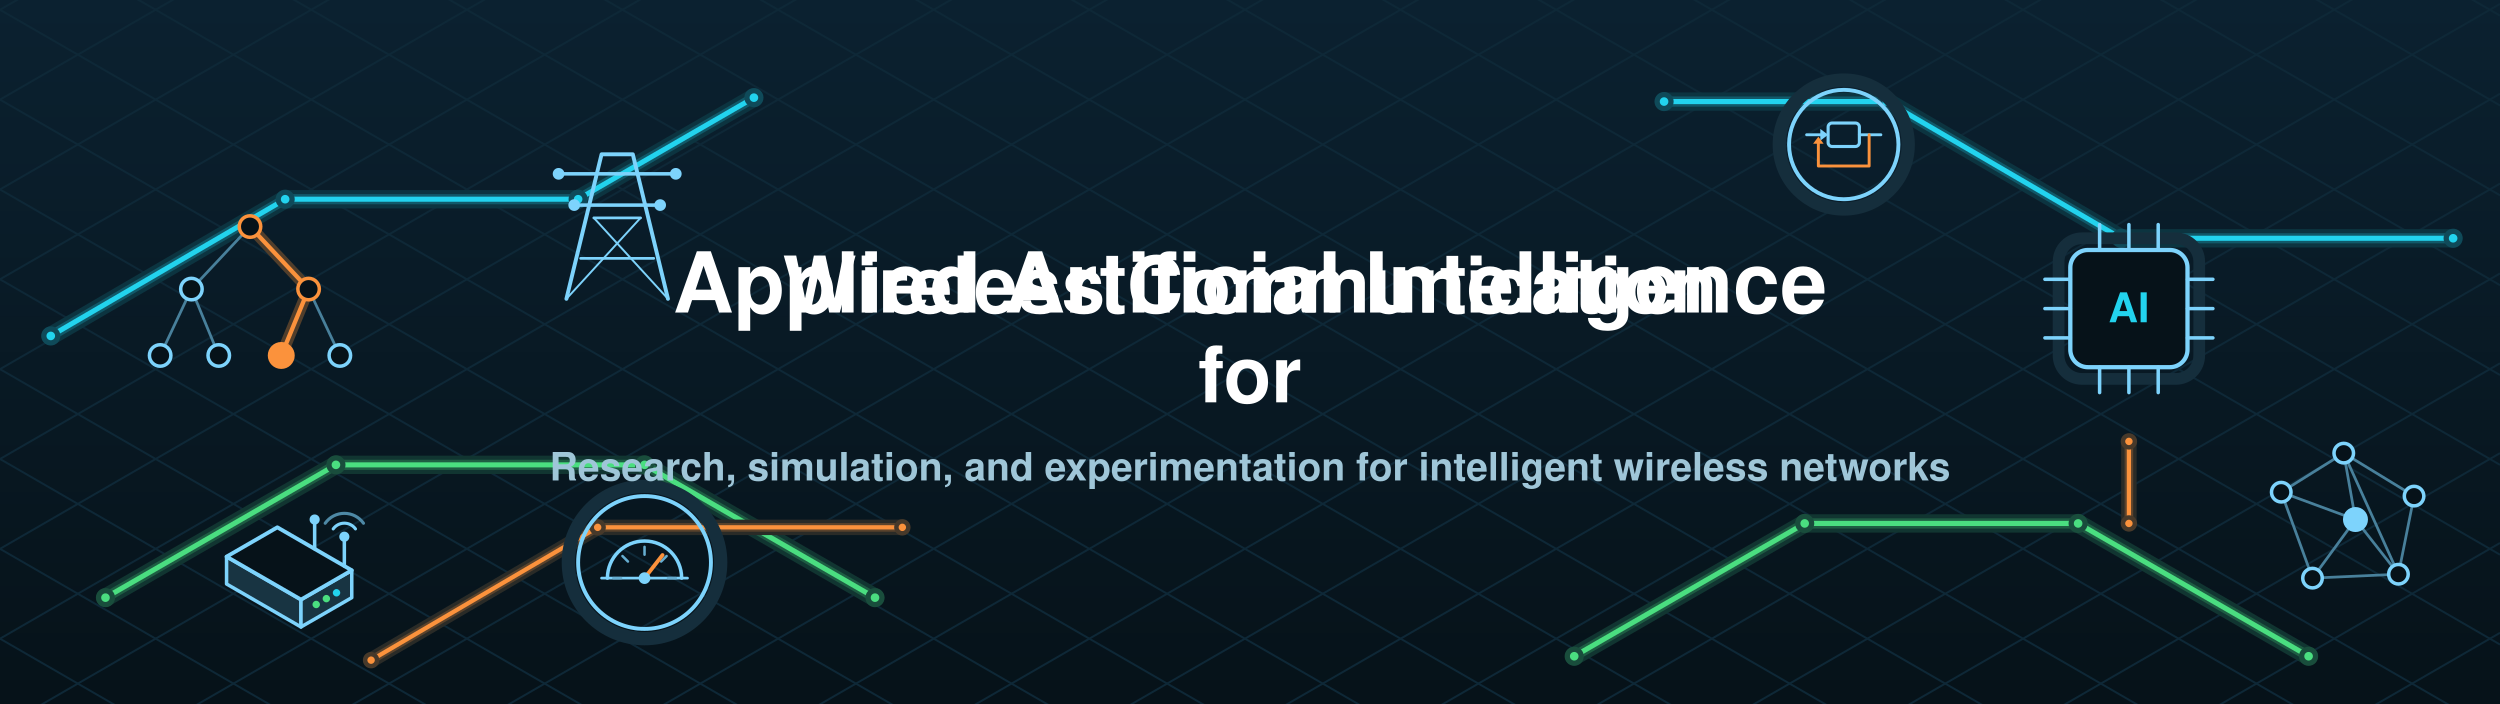
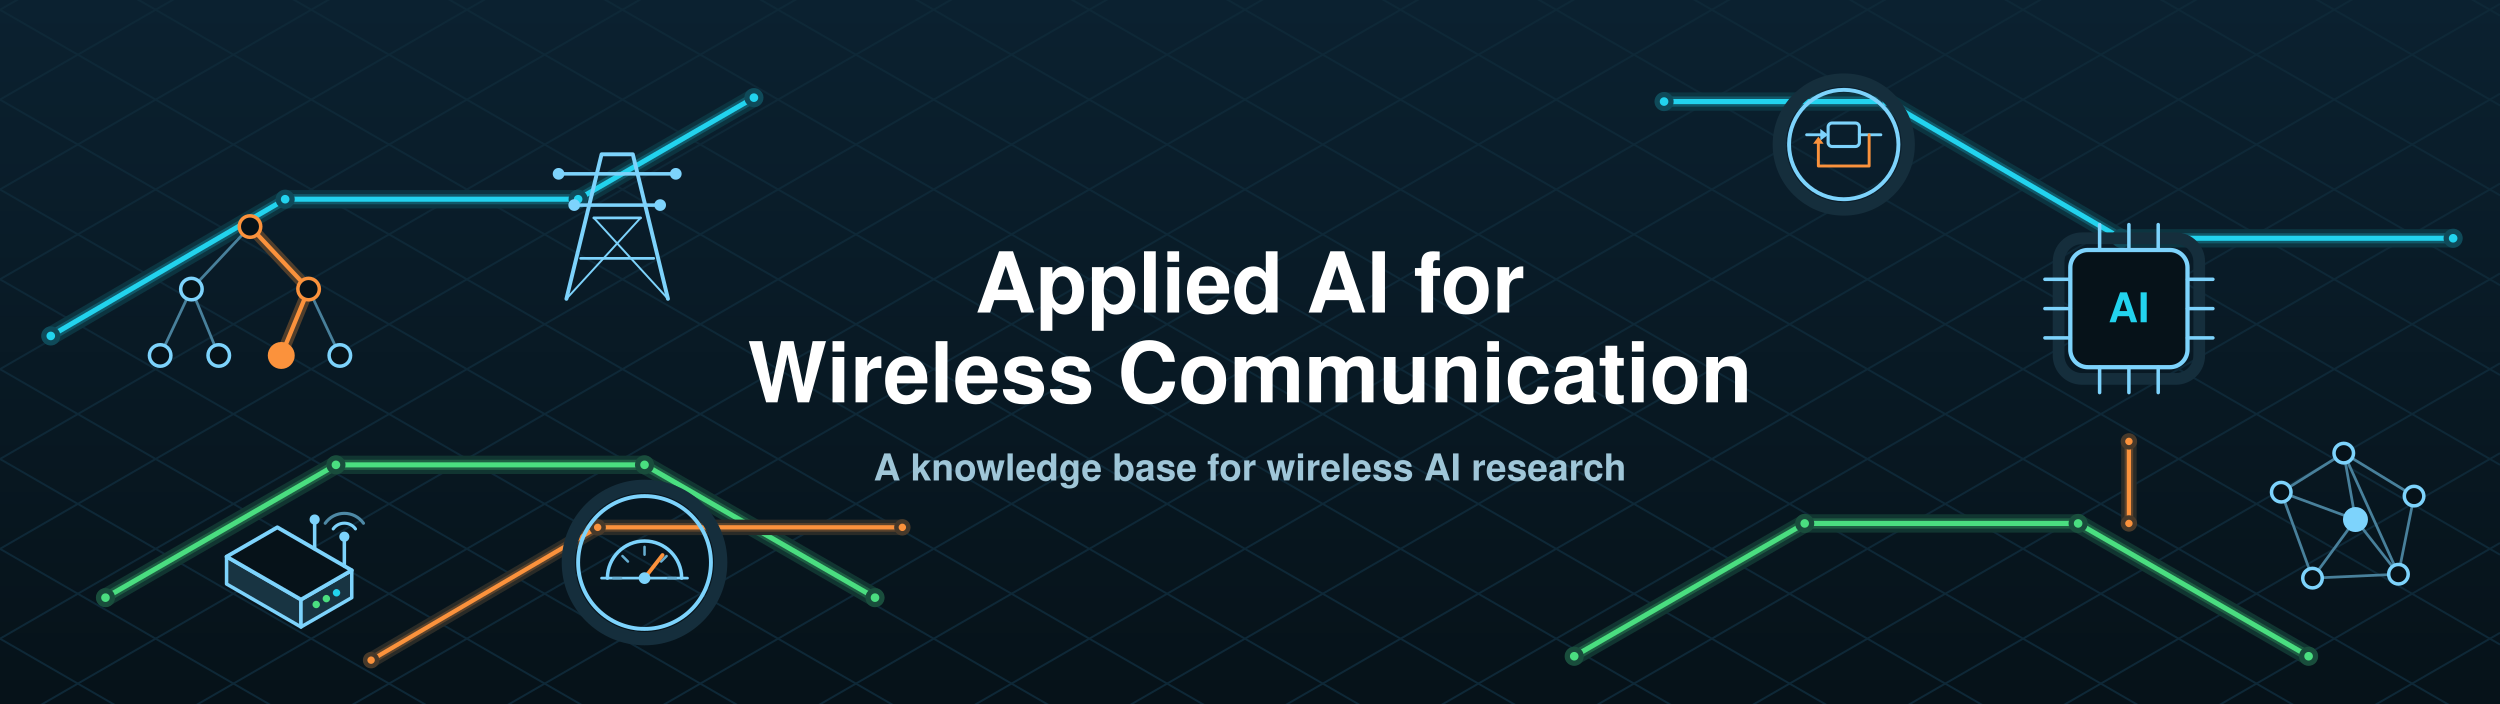
<svg xmlns="http://www.w3.org/2000/svg" viewBox="0 0 1280 360" width="1280" height="360" font-family="Segoe UI, Helvetica, Arial, sans-serif">
  <rect x="0" y="0.00" width="1280" height="7.00" fill="#0b2130" />
  <rect x="0" y="6.00" width="1280" height="7.00" fill="#0b2130" />
  <rect x="0" y="12.00" width="1280" height="7.00" fill="#0b202f" />
  <rect x="0" y="18.00" width="1280" height="7.00" fill="#0b202f" />
  <rect x="0" y="24.00" width="1280" height="7.00" fill="#0b202e" />
  <rect x="0" y="30.00" width="1280" height="7.00" fill="#0b202e" />
  <rect x="0" y="36.00" width="1280" height="7.00" fill="#0a1f2e" />
  <rect x="0" y="42.00" width="1280" height="7.00" fill="#0a1f2d" />
  <rect x="0" y="48.00" width="1280" height="7.00" fill="#0a1f2d" />
  <rect x="0" y="54.00" width="1280" height="7.00" fill="#0a1f2c" />
  <rect x="0" y="60.00" width="1280" height="7.00" fill="#0a1e2c" />
  <rect x="0" y="66.00" width="1280" height="7.00" fill="#0a1e2c" />
  <rect x="0" y="72.00" width="1280" height="7.00" fill="#0a1e2b" />
  <rect x="0" y="78.00" width="1280" height="7.00" fill="#0a1e2b" />
  <rect x="0" y="84.00" width="1280" height="7.00" fill="#0a1d2b" />
  <rect x="0" y="90.00" width="1280" height="7.00" fill="#0a1d2a" />
  <rect x="0" y="96.00" width="1280" height="7.00" fill="#0a1d2a" />
  <rect x="0" y="102.00" width="1280" height="7.00" fill="#0a1d29" />
  <rect x="0" y="108.00" width="1280" height="7.00" fill="#091c29" />
  <rect x="0" y="114.00" width="1280" height="7.00" fill="#091c29" />
  <rect x="0" y="120.00" width="1280" height="7.00" fill="#091c28" />
  <rect x="0" y="126.00" width="1280" height="7.00" fill="#091c28" />
  <rect x="0" y="132.00" width="1280" height="7.00" fill="#091b27" />
  <rect x="0" y="138.00" width="1280" height="7.00" fill="#091b27" />
  <rect x="0" y="144.00" width="1280" height="7.00" fill="#091b27" />
  <rect x="0" y="150.00" width="1280" height="7.00" fill="#091b26" />
  <rect x="0" y="156.00" width="1280" height="7.00" fill="#091a26" />
  <rect x="0" y="162.00" width="1280" height="7.00" fill="#091a25" />
  <rect x="0" y="168.00" width="1280" height="7.00" fill="#091a25" />
  <rect x="0" y="174.00" width="1280" height="7.00" fill="#091a25" />
  <rect x="0" y="180.00" width="1280" height="7.00" fill="#081924" />
  <rect x="0" y="186.00" width="1280" height="7.00" fill="#081924" />
  <rect x="0" y="192.00" width="1280" height="7.00" fill="#081924" />
  <rect x="0" y="198.00" width="1280" height="7.00" fill="#081923" />
  <rect x="0" y="204.00" width="1280" height="7.00" fill="#081823" />
  <rect x="0" y="210.00" width="1280" height="7.00" fill="#081822" />
  <rect x="0" y="216.00" width="1280" height="7.00" fill="#081822" />
  <rect x="0" y="222.00" width="1280" height="7.00" fill="#081822" />
  <rect x="0" y="228.00" width="1280" height="7.00" fill="#081721" />
  <rect x="0" y="234.00" width="1280" height="7.00" fill="#081721" />
  <rect x="0" y="240.00" width="1280" height="7.00" fill="#081720" />
  <rect x="0" y="246.00" width="1280" height="7.00" fill="#081720" />
  <rect x="0" y="252.00" width="1280" height="7.00" fill="#071620" />
  <rect x="0" y="258.00" width="1280" height="7.00" fill="#07161f" />
  <rect x="0" y="264.00" width="1280" height="7.00" fill="#07161f" />
  <rect x="0" y="270.00" width="1280" height="7.00" fill="#07161e" />
  <rect x="0" y="276.00" width="1280" height="7.00" fill="#07151e" />
  <rect x="0" y="282.00" width="1280" height="7.00" fill="#07151e" />
  <rect x="0" y="288.00" width="1280" height="7.00" fill="#07151d" />
  <rect x="0" y="294.00" width="1280" height="7.00" fill="#07151d" />
  <rect x="0" y="300.00" width="1280" height="7.00" fill="#07141d" />
  <rect x="0" y="306.00" width="1280" height="7.00" fill="#07141c" />
  <rect x="0" y="312.00" width="1280" height="7.00" fill="#07141c" />
  <rect x="0" y="318.00" width="1280" height="7.00" fill="#07141b" />
  <rect x="0" y="324.00" width="1280" height="7.00" fill="#06131b" />
  <rect x="0" y="330.00" width="1280" height="7.00" fill="#06131b" />
  <rect x="0" y="336.00" width="1280" height="7.00" fill="#06131a" />
  <rect x="0" y="342.00" width="1280" height="7.00" fill="#06131a" />
  <rect x="0" y="348.00" width="1280" height="7.00" fill="#061219" />
  <rect x="0" y="354.00" width="1280" height="7.00" fill="#061219" />
  <line x1="0" y1="-1191" x2="1280" y2="-452" stroke="#0e2837" stroke-width="1" />
  <line x1="0" y1="-1191" x2="1280" y2="-1930" stroke="#0e2837" stroke-width="1" />
  <line x1="0" y1="-1145" x2="1280" y2="-406" stroke="#0e2837" stroke-width="1" />
  <line x1="0" y1="-1145" x2="1280" y2="-1884" stroke="#0e2837" stroke-width="1" />
  <line x1="0" y1="-1099" x2="1280" y2="-360" stroke="#0e2837" stroke-width="1" />
  <line x1="0" y1="-1099" x2="1280" y2="-1838" stroke="#0e2837" stroke-width="1" />
  <line x1="0" y1="-1053" x2="1280" y2="-314" stroke="#0e2837" stroke-width="1" />
  <line x1="0" y1="-1053" x2="1280" y2="-1792" stroke="#0e2837" stroke-width="1" />
  <line x1="0" y1="-1007" x2="1280" y2="-268" stroke="#0e2837" stroke-width="1" />
  <line x1="0" y1="-1007" x2="1280" y2="-1746" stroke="#0e2837" stroke-width="1" />
  <line x1="0" y1="-961" x2="1280" y2="-222" stroke="#0e2837" stroke-width="1" />
  <line x1="0" y1="-961" x2="1280" y2="-1700" stroke="#0e2837" stroke-width="1" />
  <line x1="0" y1="-915" x2="1280" y2="-176" stroke="#0e2837" stroke-width="1" />
  <line x1="0" y1="-915" x2="1280" y2="-1654" stroke="#0e2837" stroke-width="1" />
  <line x1="0" y1="-869" x2="1280" y2="-130" stroke="#0e2837" stroke-width="1" />
  <line x1="0" y1="-869" x2="1280" y2="-1608" stroke="#0e2837" stroke-width="1" />
  <line x1="0" y1="-823" x2="1280" y2="-84" stroke="#0e2837" stroke-width="1" />
  <line x1="0" y1="-823" x2="1280" y2="-1562" stroke="#0e2837" stroke-width="1" />
  <line x1="0" y1="-777" x2="1280" y2="-38" stroke="#0e2837" stroke-width="1" />
  <line x1="0" y1="-777" x2="1280" y2="-1516" stroke="#0e2837" stroke-width="1" />
  <line x1="0" y1="-731" x2="1280" y2="8" stroke="#0e2837" stroke-width="1" />
  <line x1="0" y1="-731" x2="1280" y2="-1470" stroke="#0e2837" stroke-width="1" />
  <line x1="0" y1="-685" x2="1280" y2="54" stroke="#0e2837" stroke-width="1" />
  <line x1="0" y1="-685" x2="1280" y2="-1424" stroke="#0e2837" stroke-width="1" />
  <line x1="0" y1="-639" x2="1280" y2="100" stroke="#0e2837" stroke-width="1" />
  <line x1="0" y1="-639" x2="1280" y2="-1378" stroke="#0e2837" stroke-width="1" />
  <line x1="0" y1="-593" x2="1280" y2="146" stroke="#0e2837" stroke-width="1" />
  <line x1="0" y1="-593" x2="1280" y2="-1332" stroke="#0e2837" stroke-width="1" />
  <line x1="0" y1="-547" x2="1280" y2="192" stroke="#0e2837" stroke-width="1" />
  <line x1="0" y1="-547" x2="1280" y2="-1286" stroke="#0e2837" stroke-width="1" />
  <line x1="0" y1="-501" x2="1280" y2="238" stroke="#0e2837" stroke-width="1" />
  <line x1="0" y1="-501" x2="1280" y2="-1240" stroke="#0e2837" stroke-width="1" />
  <line x1="0" y1="-455" x2="1280" y2="284" stroke="#0e2837" stroke-width="1" />
  <line x1="0" y1="-455" x2="1280" y2="-1194" stroke="#0e2837" stroke-width="1" />
  <line x1="0" y1="-409" x2="1280" y2="330" stroke="#0e2837" stroke-width="1" />
  <line x1="0" y1="-409" x2="1280" y2="-1148" stroke="#0e2837" stroke-width="1" />
  <line x1="0" y1="-363" x2="1280" y2="376" stroke="#0e2837" stroke-width="1" />
  <line x1="0" y1="-363" x2="1280" y2="-1102" stroke="#0e2837" stroke-width="1" />
  <line x1="0" y1="-317" x2="1280" y2="422" stroke="#0e2837" stroke-width="1" />
  <line x1="0" y1="-317" x2="1280" y2="-1056" stroke="#0e2837" stroke-width="1" />
  <line x1="0" y1="-271" x2="1280" y2="468" stroke="#0e2837" stroke-width="1" />
  <line x1="0" y1="-271" x2="1280" y2="-1010" stroke="#0e2837" stroke-width="1" />
  <line x1="0" y1="-225" x2="1280" y2="514" stroke="#0e2837" stroke-width="1" />
  <line x1="0" y1="-225" x2="1280" y2="-964" stroke="#0e2837" stroke-width="1" />
  <line x1="0" y1="-179" x2="1280" y2="560" stroke="#0e2837" stroke-width="1" />
  <line x1="0" y1="-179" x2="1280" y2="-918" stroke="#0e2837" stroke-width="1" />
  <line x1="0" y1="-133" x2="1280" y2="606" stroke="#0e2837" stroke-width="1" />
  <line x1="0" y1="-133" x2="1280" y2="-872" stroke="#0e2837" stroke-width="1" />
  <line x1="0" y1="-87" x2="1280" y2="652" stroke="#0e2837" stroke-width="1" />
  <line x1="0" y1="-87" x2="1280" y2="-826" stroke="#0e2837" stroke-width="1" />
  <line x1="0" y1="-41" x2="1280" y2="698" stroke="#0e2837" stroke-width="1" />
  <line x1="0" y1="-41" x2="1280" y2="-780" stroke="#0e2837" stroke-width="1" />
  <line x1="0" y1="5" x2="1280" y2="744" stroke="#0e2837" stroke-width="1" />
  <line x1="0" y1="5" x2="1280" y2="-734" stroke="#0e2837" stroke-width="1" />
  <line x1="0" y1="51" x2="1280" y2="790" stroke="#0e2837" stroke-width="1" />
  <line x1="0" y1="51" x2="1280" y2="-688" stroke="#0e2837" stroke-width="1" />
  <line x1="0" y1="97" x2="1280" y2="836" stroke="#0e2837" stroke-width="1" />
  <line x1="0" y1="97" x2="1280" y2="-642" stroke="#0e2837" stroke-width="1" />
  <line x1="0" y1="143" x2="1280" y2="882" stroke="#0e2837" stroke-width="1" />
  <line x1="0" y1="143" x2="1280" y2="-596" stroke="#0e2837" stroke-width="1" />
  <line x1="0" y1="189" x2="1280" y2="928" stroke="#0e2837" stroke-width="1" />
  <line x1="0" y1="189" x2="1280" y2="-550" stroke="#0e2837" stroke-width="1" />
  <line x1="0" y1="235" x2="1280" y2="974" stroke="#0e2837" stroke-width="1" />
  <line x1="0" y1="235" x2="1280" y2="-504" stroke="#0e2837" stroke-width="1" />
  <line x1="0" y1="281" x2="1280" y2="1020" stroke="#0e2837" stroke-width="1" />
  <line x1="0" y1="281" x2="1280" y2="-458" stroke="#0e2837" stroke-width="1" />
  <line x1="0" y1="327" x2="1280" y2="1066" stroke="#0e2837" stroke-width="1" />
  <line x1="0" y1="327" x2="1280" y2="-412" stroke="#0e2837" stroke-width="1" />
  <line x1="0" y1="373" x2="1280" y2="1112" stroke="#0e2837" stroke-width="1" />
  <line x1="0" y1="373" x2="1280" y2="-366" stroke="#0e2837" stroke-width="1" />
  <line x1="0" y1="419" x2="1280" y2="1158" stroke="#0e2837" stroke-width="1" />
  <line x1="0" y1="419" x2="1280" y2="-320" stroke="#0e2837" stroke-width="1" />
  <line x1="0" y1="465" x2="1280" y2="1204" stroke="#0e2837" stroke-width="1" />
  <line x1="0" y1="465" x2="1280" y2="-274" stroke="#0e2837" stroke-width="1" />
  <line x1="0" y1="511" x2="1280" y2="1250" stroke="#0e2837" stroke-width="1" />
  <line x1="0" y1="511" x2="1280" y2="-228" stroke="#0e2837" stroke-width="1" />
  <line x1="0" y1="557" x2="1280" y2="1296" stroke="#0e2837" stroke-width="1" />
  <line x1="0" y1="557" x2="1280" y2="-182" stroke="#0e2837" stroke-width="1" />
  <line x1="0" y1="603" x2="1280" y2="1342" stroke="#0e2837" stroke-width="1" />
  <line x1="0" y1="603" x2="1280" y2="-136" stroke="#0e2837" stroke-width="1" />
  <line x1="0" y1="649" x2="1280" y2="1388" stroke="#0e2837" stroke-width="1" />
  <line x1="0" y1="649" x2="1280" y2="-90" stroke="#0e2837" stroke-width="1" />
  <line x1="0" y1="695" x2="1280" y2="1434" stroke="#0e2837" stroke-width="1" />
  <line x1="0" y1="695" x2="1280" y2="-44" stroke="#0e2837" stroke-width="1" />
  <line x1="0" y1="741" x2="1280" y2="1480" stroke="#0e2837" stroke-width="1" />
  <line x1="0" y1="741" x2="1280" y2="2" stroke="#0e2837" stroke-width="1" />
  <line x1="0" y1="787" x2="1280" y2="1526" stroke="#0e2837" stroke-width="1" />
  <line x1="0" y1="787" x2="1280" y2="48" stroke="#0e2837" stroke-width="1" />
  <line x1="0" y1="833" x2="1280" y2="1572" stroke="#0e2837" stroke-width="1" />
  <line x1="0" y1="833" x2="1280" y2="94" stroke="#0e2837" stroke-width="1" />
  <line x1="0" y1="879" x2="1280" y2="1618" stroke="#0e2837" stroke-width="1" />
  <line x1="0" y1="879" x2="1280" y2="140" stroke="#0e2837" stroke-width="1" />
  <line x1="0" y1="925" x2="1280" y2="1664" stroke="#0e2837" stroke-width="1" />
  <line x1="0" y1="925" x2="1280" y2="186" stroke="#0e2837" stroke-width="1" />
  <line x1="0" y1="971" x2="1280" y2="1710" stroke="#0e2837" stroke-width="1" />
  <line x1="0" y1="971" x2="1280" y2="232" stroke="#0e2837" stroke-width="1" />
  <line x1="0" y1="1017" x2="1280" y2="1756" stroke="#0e2837" stroke-width="1" />
  <line x1="0" y1="1017" x2="1280" y2="278" stroke="#0e2837" stroke-width="1" />
  <line x1="0" y1="1063" x2="1280" y2="1802" stroke="#0e2837" stroke-width="1" />
  <line x1="0" y1="1063" x2="1280" y2="324" stroke="#0e2837" stroke-width="1" />
  <line x1="0" y1="1109" x2="1280" y2="1848" stroke="#0e2837" stroke-width="1" />
  <line x1="0" y1="1109" x2="1280" y2="370" stroke="#0e2837" stroke-width="1" />
  <line x1="0" y1="1155" x2="1280" y2="1894" stroke="#0e2837" stroke-width="1" />
  <line x1="0" y1="1155" x2="1280" y2="416" stroke="#0e2837" stroke-width="1" />
  <g transform="translate(0,0)">
    <polyline points="26,172 146,102 296,102 386,50" fill="none" stroke="#0c3440" stroke-width="9.4" stroke-linejoin="round" stroke-linecap="round" />
    <polyline points="26,172 146,102 296,102 386,50" fill="none" stroke="#115969" stroke-width="5.2" stroke-linejoin="round" stroke-linecap="round" />
    <polyline points="26,172 146,102 296,102 386,50" fill="none" stroke="#22d3ee" stroke-width="2.6" stroke-linejoin="round" stroke-linecap="round" />
    <circle cx="26" cy="172" r="4.9" fill="#0f4a59" />
    <circle cx="26" cy="172" r="2.2" fill="#22d3ee" />
    <circle cx="146" cy="102" r="4.9" fill="#0f4a59" />
    <circle cx="146" cy="102" r="2.2" fill="#22d3ee" />
    <circle cx="296" cy="102" r="4.9" fill="#0f4a59" />
    <circle cx="296" cy="102" r="2.2" fill="#22d3ee" />
    <circle cx="386" cy="50" r="4.9" fill="#0f4a59" />
    <circle cx="386" cy="50" r="2.2" fill="#22d3ee" />
    <polyline points="54,306 172,238 330,238 448,306" fill="none" stroke="#113531" stroke-width="9.4" stroke-linejoin="round" stroke-linecap="round" />
    <polyline points="54,306 172,238 330,238 448,306" fill="none" stroke="#1e5d43" stroke-width="5.2" stroke-linejoin="round" stroke-linecap="round" />
    <polyline points="54,306 172,238 330,238 448,306" fill="none" stroke="#4ade80" stroke-width="2.6" stroke-linejoin="round" stroke-linecap="round" />
    <circle cx="54" cy="306" r="4.9" fill="#194d3c" />
    <circle cx="54" cy="306" r="2.2" fill="#4ade80" />
    <circle cx="172" cy="238" r="4.9" fill="#194d3c" />
    <circle cx="172" cy="238" r="2.2" fill="#4ade80" />
    <circle cx="330" cy="238" r="4.9" fill="#194d3c" />
    <circle cx="330" cy="238" r="2.2" fill="#4ade80" />
    <circle cx="448" cy="306" r="4.9" fill="#194d3c" />
    <circle cx="448" cy="306" r="2.2" fill="#4ade80" />
    <polyline points="190,338 306,270 462,270" fill="none" stroke="#2a2b27" stroke-width="7.9" stroke-linejoin="round" stroke-linecap="round" />
    <polyline points="190,338 306,270 462,270" fill="none" stroke="#5b432c" stroke-width="4.4" stroke-linejoin="round" stroke-linecap="round" />
    <polyline points="190,338 306,270 462,270" fill="none" stroke="#fb923c" stroke-width="2.2" stroke-linejoin="round" stroke-linecap="round" />
    <circle cx="190" cy="338" r="4.2" fill="#47392a" />
    <circle cx="190" cy="338" r="1.9" fill="#fb923c" />
    <circle cx="306" cy="270" r="4.2" fill="#47392a" />
    <circle cx="306" cy="270" r="1.9" fill="#fb923c" />
    <circle cx="462" cy="270" r="4.2" fill="#47392a" />
    <circle cx="462" cy="270" r="1.9" fill="#fb923c" />
    <polyline points="852,52 966,52 1086,122 1256,122" fill="none" stroke="#0c3440" stroke-width="9.4" stroke-linejoin="round" stroke-linecap="round" />
    <polyline points="852,52 966,52 1086,122 1256,122" fill="none" stroke="#115969" stroke-width="5.2" stroke-linejoin="round" stroke-linecap="round" />
    <polyline points="852,52 966,52 1086,122 1256,122" fill="none" stroke="#22d3ee" stroke-width="2.6" stroke-linejoin="round" stroke-linecap="round" />
    <circle cx="852" cy="52" r="4.9" fill="#0f4a59" />
    <circle cx="852" cy="52" r="2.2" fill="#22d3ee" />
    <circle cx="966" cy="52" r="4.9" fill="#0f4a59" />
    <circle cx="966" cy="52" r="2.2" fill="#22d3ee" />
    <circle cx="1086" cy="122" r="4.9" fill="#0f4a59" />
    <circle cx="1086" cy="122" r="2.2" fill="#22d3ee" />
    <circle cx="1256" cy="122" r="4.9" fill="#0f4a59" />
    <circle cx="1256" cy="122" r="2.2" fill="#22d3ee" />
    <polyline points="806,336 924,268 1064,268 1182,336" fill="none" stroke="#113531" stroke-width="9.4" stroke-linejoin="round" stroke-linecap="round" />
    <polyline points="806,336 924,268 1064,268 1182,336" fill="none" stroke="#1e5d43" stroke-width="5.2" stroke-linejoin="round" stroke-linecap="round" />
    <polyline points="806,336 924,268 1064,268 1182,336" fill="none" stroke="#4ade80" stroke-width="2.6" stroke-linejoin="round" stroke-linecap="round" />
    <circle cx="806" cy="336" r="4.9" fill="#194d3c" />
    <circle cx="806" cy="336" r="2.2" fill="#4ade80" />
    <circle cx="924" cy="268" r="4.9" fill="#194d3c" />
    <circle cx="924" cy="268" r="2.2" fill="#4ade80" />
    <circle cx="1064" cy="268" r="4.9" fill="#194d3c" />
    <circle cx="1064" cy="268" r="2.2" fill="#4ade80" />
    <circle cx="1182" cy="336" r="4.9" fill="#194d3c" />
    <circle cx="1182" cy="336" r="2.2" fill="#4ade80" />
    <polyline points="1090,226 1090,268" fill="none" stroke="#2a2b27" stroke-width="7.9" stroke-linejoin="round" stroke-linecap="round" />
    <polyline points="1090,226 1090,268" fill="none" stroke="#5b432c" stroke-width="4.4" stroke-linejoin="round" stroke-linecap="round" />
    <polyline points="1090,226 1090,268" fill="none" stroke="#fb923c" stroke-width="2.2" stroke-linejoin="round" stroke-linecap="round" />
    <circle cx="1090" cy="226" r="4.2" fill="#47392a" />
    <circle cx="1090" cy="226" r="1.9" fill="#fb923c" />
    <circle cx="1090" cy="268" r="4.2" fill="#47392a" />
    <circle cx="1090" cy="268" r="1.9" fill="#fb923c" />
    <line x1="128.0" y1="116.0" x2="98.0" y2="148.0" stroke="#48809b" stroke-width="1.4" stroke-linecap="round" />
    <line x1="128.0" y1="116.0" x2="158.0" y2="148.0" stroke="#48809b" stroke-width="1.4" stroke-linecap="round" />
    <line x1="98.0" y1="148.0" x2="82.0" y2="182.0" stroke="#48809b" stroke-width="1.4" stroke-linecap="round" />
    <line x1="98.0" y1="148.0" x2="112.0" y2="182.0" stroke="#48809b" stroke-width="1.4" stroke-linecap="round" />
    <line x1="158.0" y1="148.0" x2="144.0" y2="182.0" stroke="#48809b" stroke-width="1.4" stroke-linecap="round" />
    <line x1="158.0" y1="148.0" x2="174.0" y2="182.0" stroke="#48809b" stroke-width="1.4" stroke-linecap="round" />
    <line x1="128.0" y1="116.0" x2="158.0" y2="148.0" stroke="#513e2b" stroke-width="6" stroke-linecap="round" />
    <line x1="128.0" y1="116.0" x2="158.0" y2="148.0" stroke="#fb923c" stroke-width="2.2" stroke-linecap="round" />
    <line x1="158.0" y1="148.0" x2="144.0" y2="182.0" stroke="#513e2b" stroke-width="6" stroke-linecap="round" />
    <line x1="158.0" y1="148.0" x2="144.0" y2="182.0" stroke="#fb923c" stroke-width="2.2" stroke-linecap="round" />
    <circle cx="98.0" cy="148.0" r="5.5" fill="#061219" stroke="#7dd3fc" stroke-width="1.8" />
    <circle cx="82.0" cy="182.0" r="5.5" fill="#061219" stroke="#7dd3fc" stroke-width="1.8" />
    <circle cx="112.0" cy="182.0" r="5.5" fill="#061219" stroke="#7dd3fc" stroke-width="1.8" />
    <circle cx="174.0" cy="182.0" r="5.5" fill="#061219" stroke="#7dd3fc" stroke-width="1.8" />
    <circle cx="128.0" cy="116.0" r="5.5" fill="#061219" stroke="#fb923c" stroke-width="1.8" />
    <circle cx="158.0" cy="148.0" r="5.5" fill="#061219" stroke="#fb923c" stroke-width="1.8" />
    <circle cx="144.0" cy="182.0" r="6" fill="#fb923c" stroke="#fb923c" stroke-width="1.8" />
    <polygon points="116.0,285.0 154.1,307.0 154.1,321.0 116.0,299.0" fill="#183442" stroke="#7dd3fc" stroke-width="1.8" stroke-linejoin="round" />
    <polygon points="154.1,307.0 180.1,292.0 180.1,306.0 154.1,321.0" fill="#183442" stroke="#7dd3fc" stroke-width="1.8" stroke-linejoin="round" />
    <polygon points="142.0,270.0 180.1,292.0 154.1,307.0 116.0,285.0" fill="#061219" stroke="#7dd3fc" stroke-width="2.0" stroke-linejoin="round" />
    <circle cx="161.9" cy="309.5" r="1.9" fill="#4ade80" />
    <circle cx="167.1" cy="306.5" r="1.9" fill="#4ade80" />
    <circle cx="172.3" cy="303.5" r="1.9" fill="#22d3ee" />
    <line x1="161.1" y1="281.0" x2="161.1" y2="267.0" stroke="#7dd3fc" stroke-width="1.8" stroke-linecap="round" />
    <circle cx="161.1" cy="266.0" r="2.6" fill="#7dd3fc" />
    <line x1="176.3" y1="289.8" x2="176.3" y2="275.8" stroke="#7dd3fc" stroke-width="1.8" stroke-linecap="round" />
    <circle cx="176.3" cy="274.8" r="2.6" fill="#7dd3fc" />
    <path d="M 170.6 270.8 A 7 7 0 0 1 182.0 270.8" fill="none" stroke="#7dd3fc" stroke-width="1.6" stroke-linecap="round" stroke-linejoin="round" />
    <path d="M 166.5 267.9 A 12 12 0 0 1 186.1 267.9" fill="none" stroke="#4e89a6" stroke-width="1.6" stroke-linecap="round" stroke-linejoin="round" />
    <path d="M 290.0 153.0 L 308 79.0 L 324 79.0 L 342.0 153.0" fill="none" stroke="#7dd3fc" stroke-width="2.0" stroke-linecap="round" stroke-linejoin="round" />
    <path d="M 297.28 132.28 L 334.72 132.28" fill="none" stroke="#7dd3fc" stroke-width="1.4" stroke-linecap="round" stroke-linejoin="round" />
    <path d="M 304.04 111.56 L 327.96 111.56" fill="none" stroke="#7dd3fc" stroke-width="1.4" stroke-linecap="round" stroke-linejoin="round" />
    <path d="M 290.0 153.0 L 327.96 111.56" fill="none" stroke="#7dd3fc" stroke-width="1.0" stroke-linecap="round" stroke-linejoin="round" />
    <path d="M 342.0 153.0 L 304.04 111.56" fill="none" stroke="#7dd3fc" stroke-width="1.0" stroke-linecap="round" stroke-linejoin="round" />
    <path d="M 286.0 89.0 L 346.0 89.0" fill="none" stroke="#7dd3fc" stroke-width="1.8" stroke-linecap="round" stroke-linejoin="round" />
    <circle cx="286" cy="89" r="3" fill="#7dd3fc" />
    <circle cx="346" cy="89" r="3" fill="#7dd3fc" />
    <path d="M 294.0 105.0 L 338.0 105.0" fill="none" stroke="#7dd3fc" stroke-width="1.8" stroke-linecap="round" stroke-linejoin="round" />
    <circle cx="294" cy="105" r="3" fill="#7dd3fc" />
    <circle cx="338" cy="105" r="3" fill="#7dd3fc" />
    <circle cx="330" cy="288" r="39" fill="none" stroke="#152e3c" stroke-width="6.8" />
    <circle cx="330" cy="288" r="34" fill="none" stroke="#7dd3fc" stroke-width="2.0" />
    <path d="M 311 296 A 19 19 0 0 1 349 296" fill="none" stroke="#7dd3fc" stroke-width="1.8" stroke-linecap="round" stroke-linejoin="round" />
    <path d="M 308 296 L 352 296" fill="none" stroke="#7dd3fc" stroke-width="1.4" stroke-linecap="round" stroke-linejoin="round" />
    <line x1="318.0" y1="296.0" x2="314.0" y2="296.0" stroke="#66aed1" stroke-width="1.3" stroke-linecap="round" />
    <line x1="321.5" y1="287.5" x2="318.7" y2="284.7" stroke="#66aed1" stroke-width="1.3" stroke-linecap="round" />
    <line x1="330.0" y1="284.0" x2="330.0" y2="280.0" stroke="#66aed1" stroke-width="1.3" stroke-linecap="round" />
    <line x1="338.5" y1="287.5" x2="341.3" y2="284.7" stroke="#66aed1" stroke-width="1.3" stroke-linecap="round" />
    <line x1="342.0" y1="296.0" x2="346.0" y2="296.0" stroke="#66aed1" stroke-width="1.3" stroke-linecap="round" />
    <line x1="330.0" y1="296.0" x2="339.2" y2="284.2" stroke="#fb923c" stroke-width="2.0" stroke-linecap="round" />
    <circle cx="330" cy="296" r="3" fill="#7dd3fc" />
    <circle cx="944" cy="74" r="33" fill="none" stroke="#152e3c" stroke-width="6.8" />
    <circle cx="944" cy="74" r="28" fill="none" stroke="#7dd3fc" stroke-width="2.0" />
    <rect x="936" y="63" width="16" height="12" rx="2" fill="none" stroke="#7dd3fc" stroke-width="1.6" />
    <path d="M 925 69 L 934 69" fill="none" stroke="#7dd3fc" stroke-width="1.5" stroke-linecap="round" stroke-linejoin="round" />
    <polygon points="936.0,69.0 932.0,66.0 932.0,72.0" fill="#7dd3fc" />
    <path d="M 952 69 L 963 69" fill="none" stroke="#7dd3fc" stroke-width="1.5" stroke-linecap="round" stroke-linejoin="round" />
    <path d="M 957 69 L 957 85 L 931 85 L 931 73" fill="none" stroke="#fb923c" stroke-width="1.5" stroke-linecap="round" stroke-linejoin="round" />
    <polygon points="931.0,70.0 928.3,73.6 933.7,73.6" fill="#fb923c" />
    <rect x="1054.0" y="122.0" width="72.0" height="72.0" rx="12" fill="none" stroke="#152e3c" stroke-width="6" />
    <rect x="1060.0" y="128.0" width="60.0" height="60.0" rx="9" fill="#061219" stroke="#7dd3fc" stroke-width="2.2" />
    <path d="M 1075 128.0 L 1075 115.0" fill="none" stroke="#7dd3fc" stroke-width="1.8" stroke-linecap="round" stroke-linejoin="round" />
    <path d="M 1075 188.0 L 1075 201.0" fill="none" stroke="#7dd3fc" stroke-width="1.8" stroke-linecap="round" stroke-linejoin="round" />
    <path d="M 1060.0 143 L 1047.0 143" fill="none" stroke="#7dd3fc" stroke-width="1.8" stroke-linecap="round" stroke-linejoin="round" />
    <path d="M 1120.0 143 L 1133.0 143" fill="none" stroke="#7dd3fc" stroke-width="1.8" stroke-linecap="round" stroke-linejoin="round" />
    <path d="M 1090 128.0 L 1090 115.0" fill="none" stroke="#7dd3fc" stroke-width="1.8" stroke-linecap="round" stroke-linejoin="round" />
    <path d="M 1090 188.0 L 1090 201.0" fill="none" stroke="#7dd3fc" stroke-width="1.8" stroke-linecap="round" stroke-linejoin="round" />
    <path d="M 1060.0 158 L 1047.0 158" fill="none" stroke="#7dd3fc" stroke-width="1.8" stroke-linecap="round" stroke-linejoin="round" />
    <path d="M 1120.0 158 L 1133.0 158" fill="none" stroke="#7dd3fc" stroke-width="1.8" stroke-linecap="round" stroke-linejoin="round" />
    <path d="M 1105 128.0 L 1105 115.0" fill="none" stroke="#7dd3fc" stroke-width="1.8" stroke-linecap="round" stroke-linejoin="round" />
    <path d="M 1105 188.0 L 1105 201.0" fill="none" stroke="#7dd3fc" stroke-width="1.8" stroke-linecap="round" stroke-linejoin="round" />
    <path d="M 1060.0 173 L 1047.0 173" fill="none" stroke="#7dd3fc" stroke-width="1.8" stroke-linecap="round" stroke-linejoin="round" />
    <path d="M 1120.0 173 L 1133.0 173" fill="none" stroke="#7dd3fc" stroke-width="1.8" stroke-linecap="round" stroke-linejoin="round" />
    <text x="1090" y="165" font-size="21" font-weight="700" fill="#22d3ee" text-anchor="middle" font-family="Segoe UI, Helvetica, Arial, sans-serif">AI</text>
    <line x1="1168.0" y1="252.0" x2="1200.0" y2="232.0" stroke="#48809b" stroke-width="1.4" stroke-linecap="round" />
    <line x1="1200.0" y1="232.0" x2="1236.0" y2="254.0" stroke="#48809b" stroke-width="1.4" stroke-linecap="round" />
    <line x1="1236.0" y1="254.0" x2="1228.0" y2="294.0" stroke="#48809b" stroke-width="1.4" stroke-linecap="round" />
    <line x1="1228.0" y1="294.0" x2="1184.0" y2="296.0" stroke="#48809b" stroke-width="1.4" stroke-linecap="round" />
    <line x1="1184.0" y1="296.0" x2="1168.0" y2="252.0" stroke="#48809b" stroke-width="1.4" stroke-linecap="round" />
    <line x1="1206.0" y1="266.0" x2="1168.0" y2="252.0" stroke="#48809b" stroke-width="1.4" stroke-linecap="round" />
    <line x1="1206.0" y1="266.0" x2="1200.0" y2="232.0" stroke="#48809b" stroke-width="1.4" stroke-linecap="round" />
    <line x1="1206.0" y1="266.0" x2="1228.0" y2="294.0" stroke="#48809b" stroke-width="1.4" stroke-linecap="round" />
    <line x1="1206.0" y1="266.0" x2="1184.0" y2="296.0" stroke="#48809b" stroke-width="1.4" stroke-linecap="round" />
    <line x1="1200.0" y1="232.0" x2="1228.0" y2="294.0" stroke="#48809b" stroke-width="1.4" stroke-linecap="round" />
    <circle cx="1168.0" cy="252.0" r="5" fill="#061219" stroke="#7dd3fc" stroke-width="1.8" />
    <circle cx="1200.0" cy="232.0" r="5" fill="#061219" stroke="#7dd3fc" stroke-width="1.8" />
    <circle cx="1236.0" cy="254.0" r="5" fill="#061219" stroke="#7dd3fc" stroke-width="1.8" />
    <circle cx="1228.0" cy="294.0" r="5" fill="#061219" stroke="#7dd3fc" stroke-width="1.8" />
    <circle cx="1184.0" cy="296.0" r="5" fill="#061219" stroke="#7dd3fc" stroke-width="1.8" />
    <circle cx="1206.0" cy="266.0" r="5.5" fill="#7dd3fc" stroke="#7dd3fc" stroke-width="1.8" />
-     <text x="640" y="160" font-size="43" font-weight="700" fill="#ffffff" text-anchor="middle" font-family="Segoe UI, Helvetica, Arial, sans-serif">Applied Artificial Intelligence</text>
-     <text x="640" y="206" font-size="40" font-weight="700" fill="#ffffff" text-anchor="middle" font-family="Segoe UI, Helvetica, Arial, sans-serif">for</text>
-     <text x="640" y="160" font-size="40" font-weight="700" fill="#ffffff" text-anchor="middle" font-family="Segoe UI, Helvetica, Arial, sans-serif">Wireless Communication</text>
-     <text x="640" y="246" font-size="20" font-weight="600" fill="#9fc6d8" text-anchor="middle" font-family="Segoe UI, Helvetica, Arial, sans-serif">Research, simulation, and experimentation for intelligent wireless networks</text>
+     <text x="640" y="160" font-size="43" font-weight="700" fill="#ffffff" text-anchor="middle" font-family="Segoe UI, Helvetica, Arial, sans-serif">Applied AI for</text>
+     <text x="640" y="206" font-size="43" font-weight="700" fill="#ffffff" text-anchor="middle" font-family="Segoe UI, Helvetica, Arial, sans-serif">Wireless Communication</text>
+     <text x="640" y="246" font-size="19" font-weight="600" fill="#9fc6d8" text-anchor="middle" font-family="Segoe UI, Helvetica, Arial, sans-serif">A knowledge base for wireless AI research</text>
  </g>
</svg>
